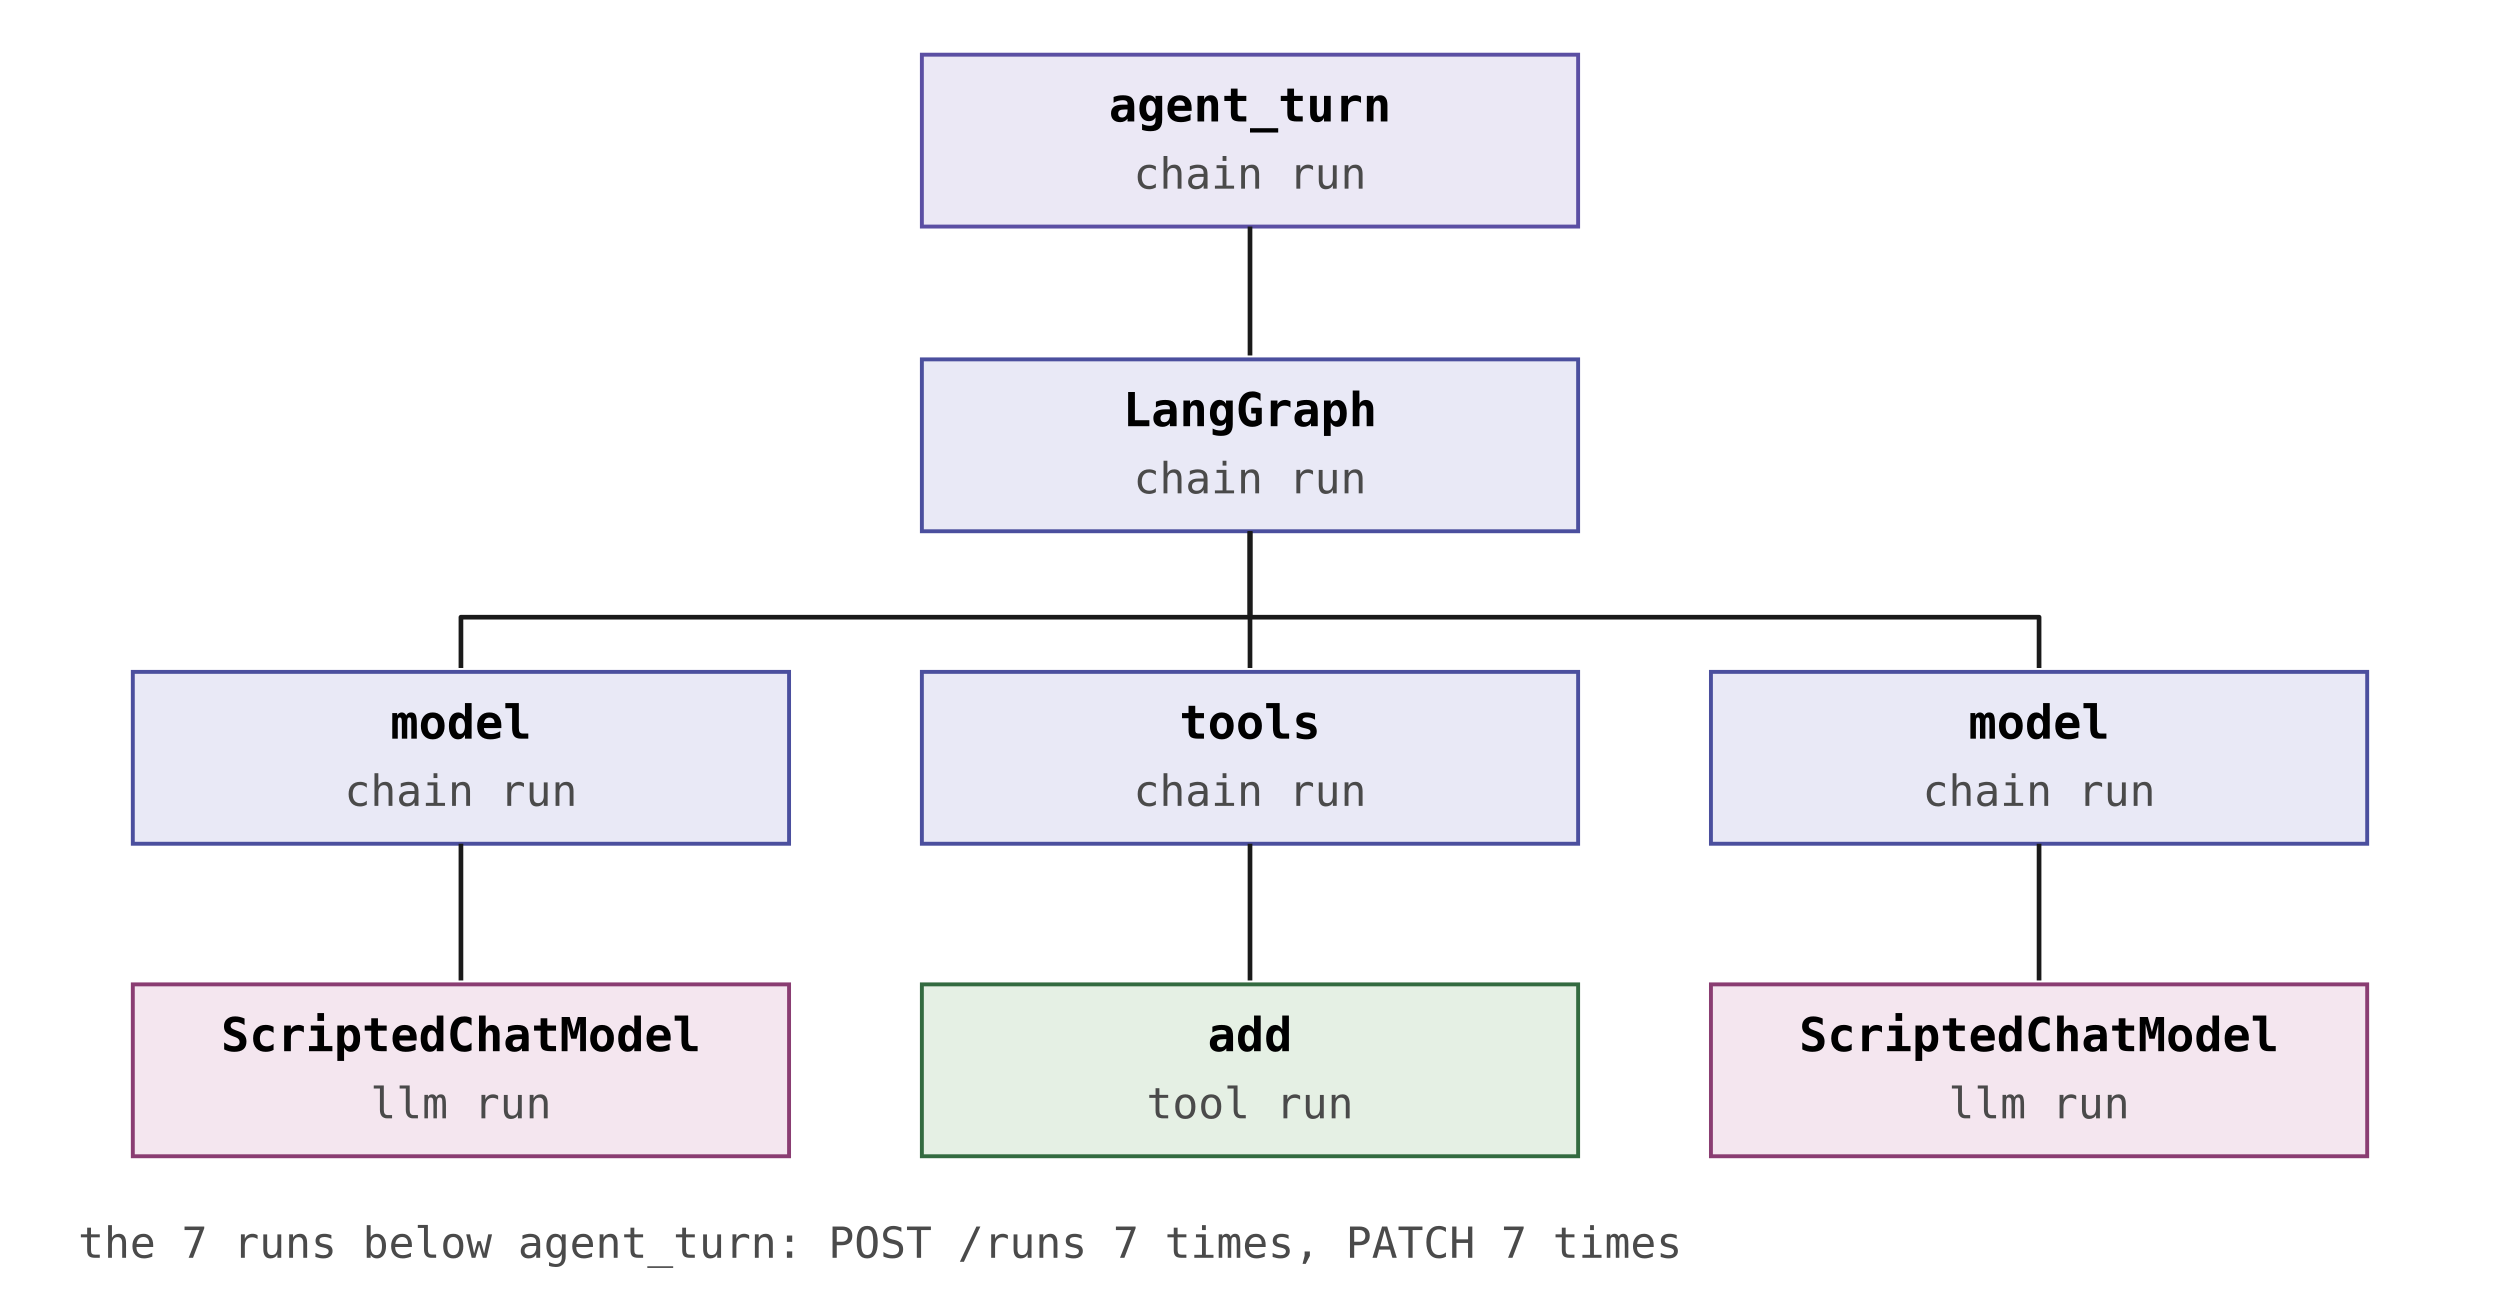
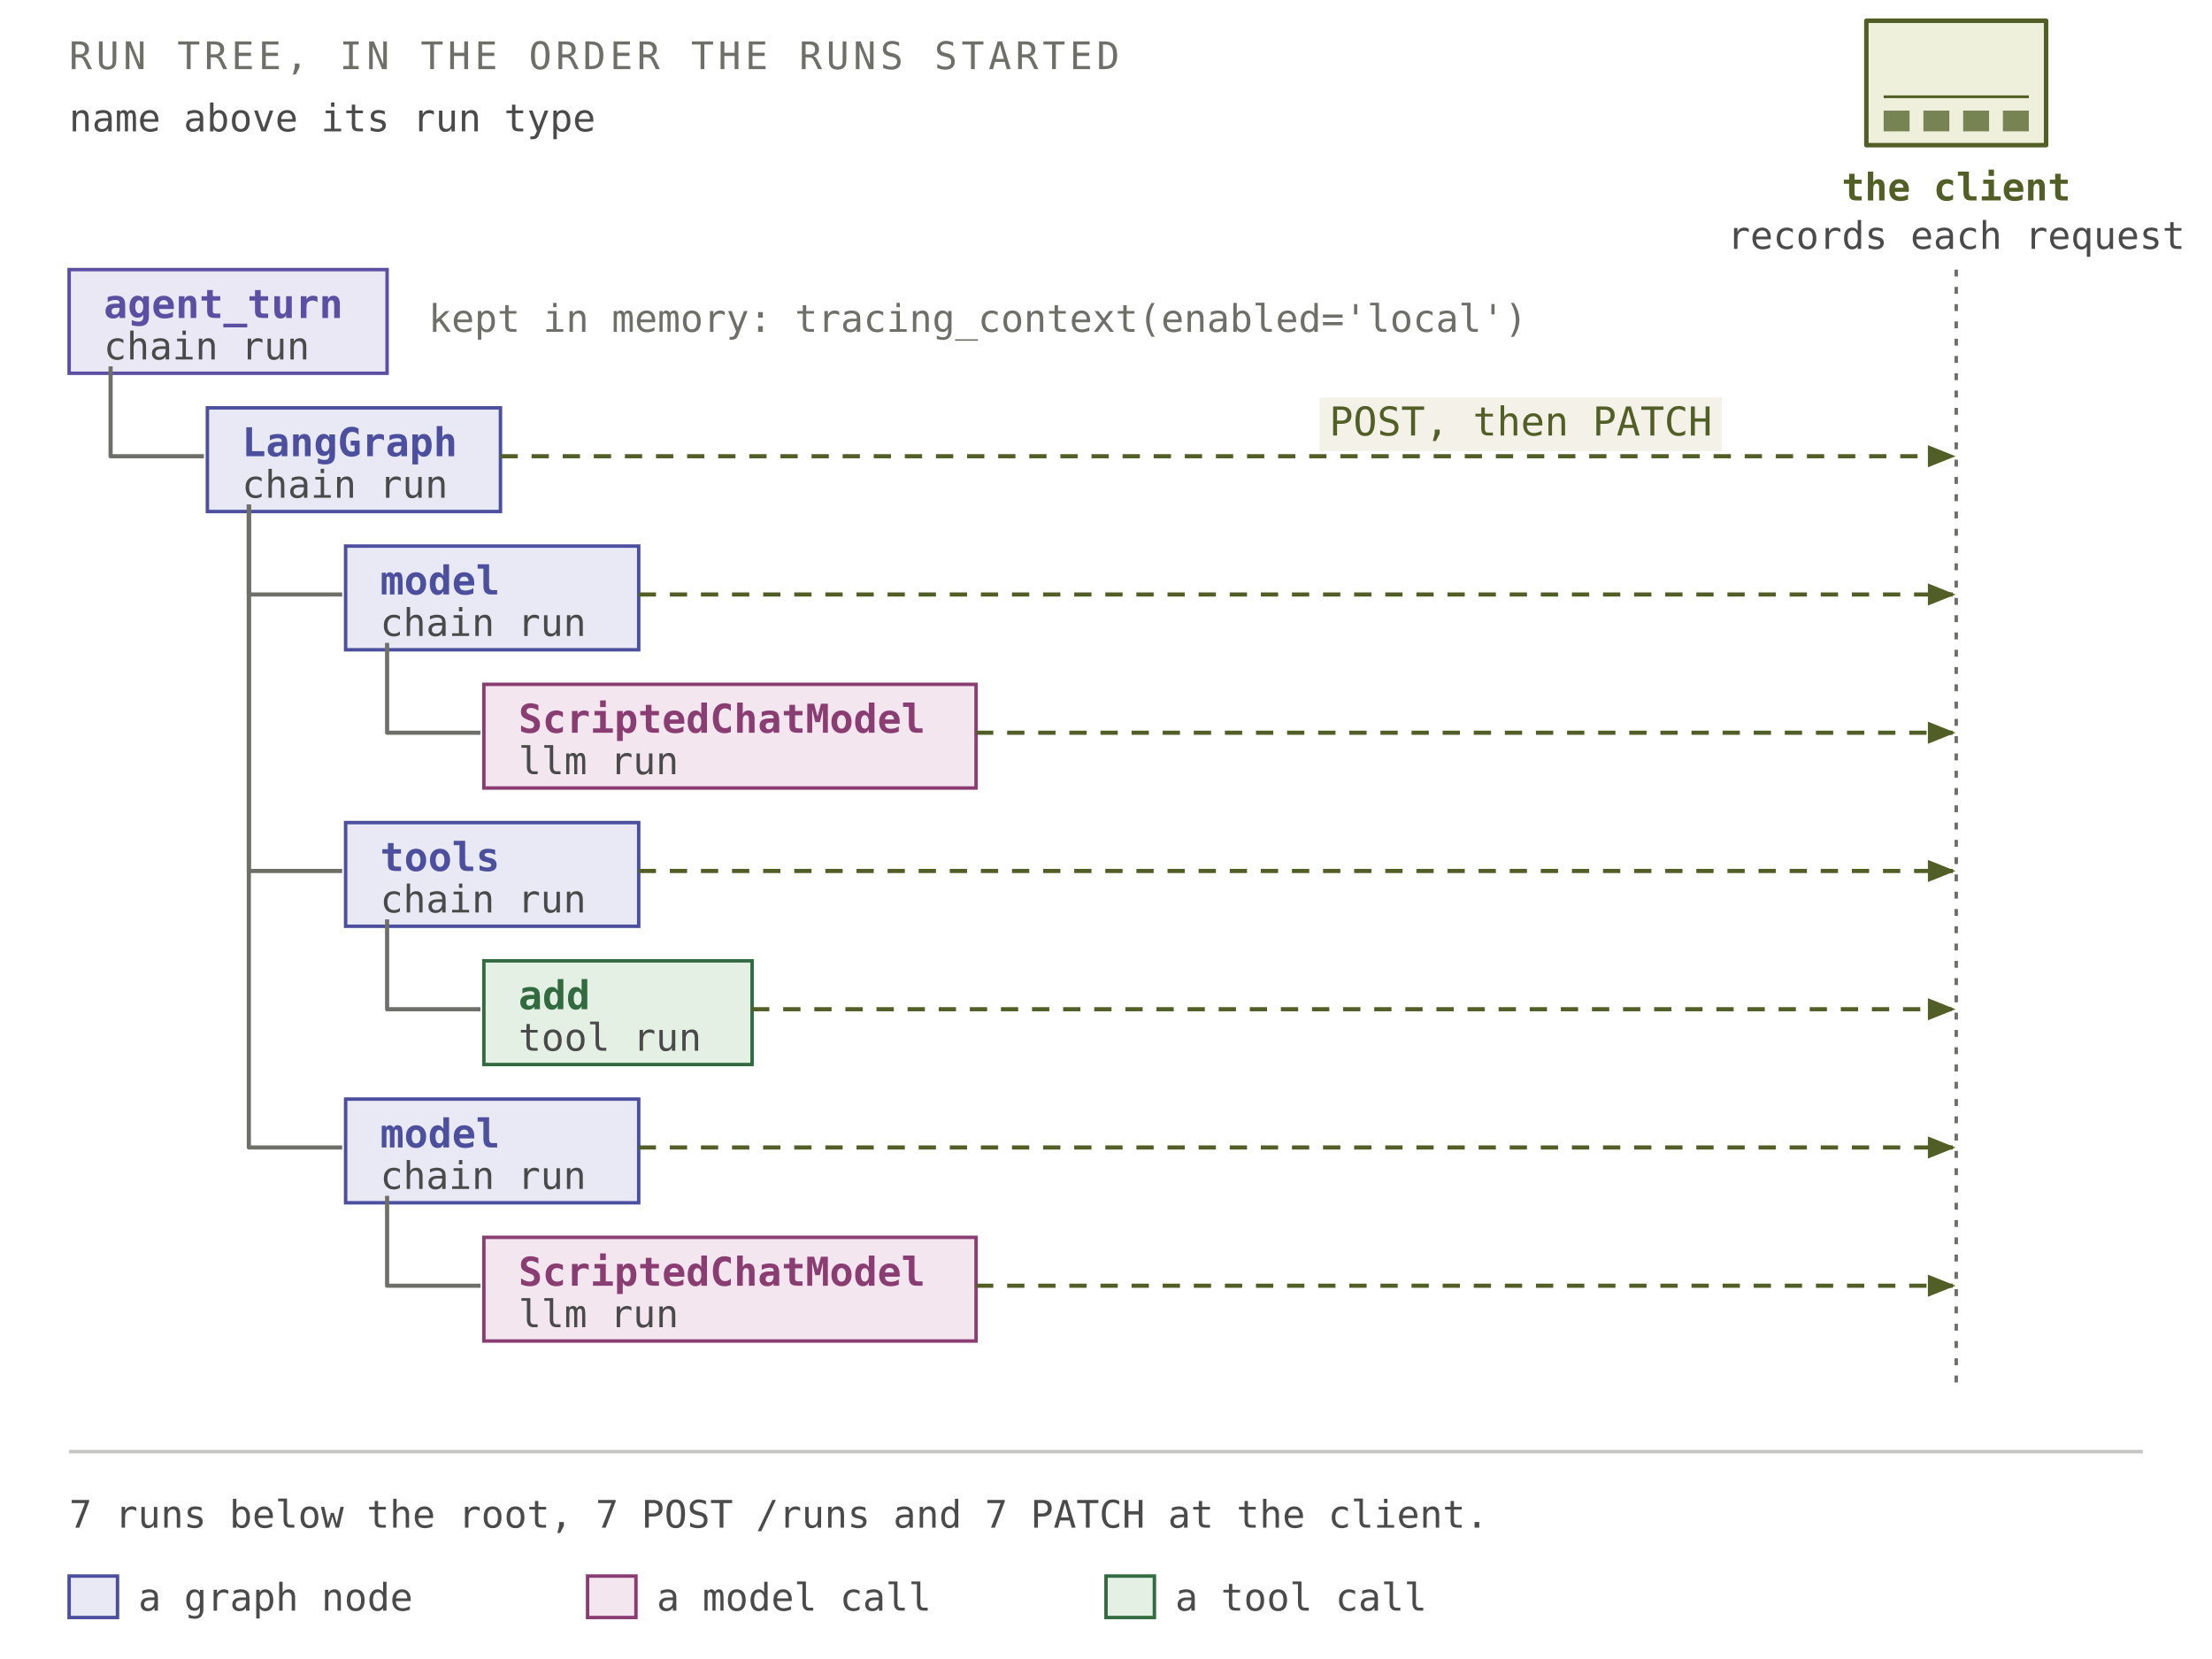
- <svg xmlns="http://www.w3.org/2000/svg" viewBox="0 0 640 330" role="img" aria-labelledby="fig-1-2b-title fig-1-2b-desc" font-family="JetBrains Mono, ui-monospace, monospace">
-   <rect x="236" y="14" width="168" height="44" fill="var(--m-violet-fill, #ebe8f5)" stroke="var(--m-violet-ink, #5b4fa3)" />
-   <text x="320" y="31.1" font-size="12" text-anchor="middle" font-weight="700">agent_turn</text>
-   <text x="320" y="48.3" font-size="11" text-anchor="middle" class="m-serif" fill="var(--m-ink-soft, #4a4a4a)">chain run</text>
-   <rect x="236" y="92" width="168" height="44" fill="var(--m-indigo-fill, #e9e9f6)" stroke="var(--m-indigo-ink, #4b4f9e)" />
-   <text x="320" y="109.1" font-size="12" text-anchor="middle" font-weight="700">LangGraph</text>
-   <text x="320" y="126.3" font-size="11" text-anchor="middle" class="m-serif" fill="var(--m-ink-soft, #4a4a4a)">chain run</text>
-   <line x1="320" y1="58" x2="320" y2="91" stroke="var(--m-ink, #1a1a1a)" stroke-width="1.2" />
-   <rect x="34" y="172" width="168" height="44" fill="var(--m-indigo-fill, #e9e9f6)" stroke="var(--m-indigo-ink, #4b4f9e)" />
-   <text x="118" y="189.1" font-size="12" text-anchor="middle" font-weight="700">model</text>
-   <text x="118" y="206.3" font-size="11" text-anchor="middle" class="m-serif" fill="var(--m-ink-soft, #4a4a4a)">chain run</text>
-   <path d="M320 136 L320 158 L118 158 L118 171" fill="none" stroke="var(--m-ink, #1a1a1a)" stroke-width="1.2" stroke-linejoin="round" />
-   <rect x="34" y="252" width="168" height="44" fill="var(--m-plum-fill, #f4e6ef)" stroke="var(--m-plum-ink, #8a3d72)" />
-   <text x="118" y="269.1" font-size="12" text-anchor="middle" font-weight="700">ScriptedChatModel</text>
-   <text x="118" y="286.3" font-size="11" text-anchor="middle" class="m-serif" fill="var(--m-ink-soft, #4a4a4a)">llm run</text>
-   <line x1="118" y1="216" x2="118" y2="251" stroke="var(--m-ink, #1a1a1a)" stroke-width="1.2" />
-   <rect x="236" y="172" width="168" height="44" fill="var(--m-indigo-fill, #e9e9f6)" stroke="var(--m-indigo-ink, #4b4f9e)" />
-   <text x="320" y="189.1" font-size="12" text-anchor="middle" font-weight="700">tools</text>
-   <text x="320" y="206.3" font-size="11" text-anchor="middle" class="m-serif" fill="var(--m-ink-soft, #4a4a4a)">chain run</text>
-   <path d="M320 136 L320 158 L320 158 L320 171" fill="none" stroke="var(--m-ink, #1a1a1a)" stroke-width="1.2" stroke-linejoin="round" />
-   <rect x="236" y="252" width="168" height="44" fill="var(--m-green-fill, #e5f0e4)" stroke="var(--m-green-ink, #336b40)" />
-   <text x="320" y="269.1" font-size="12" text-anchor="middle" font-weight="700">add</text>
-   <text x="320" y="286.3" font-size="11" text-anchor="middle" class="m-serif" fill="var(--m-ink-soft, #4a4a4a)">tool run</text>
-   <line x1="320" y1="216" x2="320" y2="251" stroke="var(--m-ink, #1a1a1a)" stroke-width="1.2" />
-   <rect x="438" y="172" width="168" height="44" fill="var(--m-indigo-fill, #e9e9f6)" stroke="var(--m-indigo-ink, #4b4f9e)" />
-   <text x="522" y="189.1" font-size="12" text-anchor="middle" font-weight="700">model</text>
-   <text x="522" y="206.3" font-size="11" text-anchor="middle" class="m-serif" fill="var(--m-ink-soft, #4a4a4a)">chain run</text>
-   <path d="M320 136 L320 158 L522 158 L522 171" fill="none" stroke="var(--m-ink, #1a1a1a)" stroke-width="1.2" stroke-linejoin="round" />
-   <rect x="438" y="252" width="168" height="44" fill="var(--m-plum-fill, #f4e6ef)" stroke="var(--m-plum-ink, #8a3d72)" />
-   <text x="522" y="269.1" font-size="12" text-anchor="middle" font-weight="700">ScriptedChatModel</text>
-   <text x="522" y="286.3" font-size="11" text-anchor="middle" class="m-serif" fill="var(--m-ink-soft, #4a4a4a)">llm run</text>
-   <line x1="522" y1="216" x2="522" y2="251" stroke="var(--m-ink, #1a1a1a)" stroke-width="1.2" />
-   <text x="20" y="322" font-size="11" class="m-serif" fill="var(--m-ink-soft, #4a4a4a)">the 7 runs below agent_turn: POST /runs 7 times, PATCH 7 times</text>
+ <svg xmlns="http://www.w3.org/2000/svg" viewBox="0 0 640 480" role="img" aria-labelledby="fig-1-2b-title fig-1-2b-desc" font-family="JetBrains Mono, ui-monospace, monospace">
+   <defs>
+     <marker id="fig-1-2b-head-olive" viewBox="0 0 10 10" refX="9" refY="5" markerWidth="8" markerHeight="8" markerUnits="userSpaceOnUse" orient="auto-start-reverse">
+       <path d="M0 1 L10 5 L0 9 z" fill="var(--m-olive-ink, #515f26)" />
+     </marker>
+   </defs>
+   <polygon points="540,6 592,6 592,42 540,42" fill="var(--m-panel, #f3f1e8)" />
+   <polygon points="540,6 592,6 592,42 540,42" fill="var(--m-olive-fill, #eef0dc)" stroke="var(--m-olive-ink, #515f26)" stroke-width="1.3" stroke-linejoin="round" />
+   <polygon points="545,32 552.5,32 552.5,38 545,38" fill="var(--m-olive-ink, #515f26)" fill-opacity="0.75" />
+   <polygon points="556.5,32 564,32 564,38 556.5,38" fill="var(--m-olive-ink, #515f26)" fill-opacity="0.75" />
+   <polygon points="568,32 575.5,32 575.5,38 568,38" fill="var(--m-olive-ink, #515f26)" fill-opacity="0.75" />
+   <polygon points="579.5,32 587,32 587,38 579.5,38" fill="var(--m-olive-ink, #515f26)" fill-opacity="0.75" />
+   <path d="M545 28L587 28" fill="none" stroke="var(--m-olive-ink, #515f26)" stroke-width="0.8" stroke-linejoin="round" />
+   <text x="566" y="58" font-size="11" text-anchor="middle" font-weight="700" fill="var(--m-olive-ink, #515f26)">the client</text>
+   <text x="566" y="72" font-size="11" text-anchor="middle" class="m-serif" fill="var(--m-ink-soft, #4a4a4a)">records each request</text>
+   <line x1="566" y1="78" x2="566" y2="402" stroke="var(--m-ink-mute, #6f6f6a)" stroke-width="1" stroke-dasharray="2 3" />
+   <text x="20" y="20" font-size="11" letter-spacing="1.2" fill="var(--m-ink-mute, #6f6f6a)">RUN TREE, IN THE ORDER THE RUNS STARTED</text>
+   <text x="20" y="38" font-size="11" class="m-serif" fill="var(--m-ink-soft, #4a4a4a)">name above its run type</text>
+   <g data-beat="1">
+     <animate attributeName="opacity" values="0;0;1" keyTimes="0;0;1" calcMode="spline" keySplines="0 0 1 1;0.23 1 0.32 1" dur="0.45s" begin="indefinite" fill="freeze" />
+     <animateTransform attributeName="transform" type="translate" values="0 4;0 4;0 0" keyTimes="0;0;1" calcMode="spline" keySplines="0 0 1 1;0.23 1 0.32 1" dur="0.45s" begin="indefinite" fill="freeze" />
+     <rect x="20" y="78" width="92" height="30" fill="var(--m-violet-fill, #ebe8f5)" stroke="var(--m-violet-ink, #5b4fa3)" />
+     <text x="30" y="92" font-size="11.5" font-weight="700" fill="var(--m-violet-ink, #5b4fa3)">agent_turn</text>
+     <text x="30" y="104" font-size="11" class="m-serif" fill="var(--m-ink-soft, #4a4a4a)">chain run</text>
+     <text x="124" y="96" font-size="11" class="m-serif" fill="var(--m-ink-mute, #6f6f6a)">kept in memory: tracing_context(enabled='local')</text>
+   </g>
+   <g data-beat="2">
+     <animate attributeName="opacity" values="0;0;1" keyTimes="0;0.571;1" calcMode="spline" keySplines="0 0 1 1;0.23 1 0.32 1" dur="1.05s" begin="indefinite" fill="freeze" />
+     <animateTransform attributeName="transform" type="translate" values="0 4;0 4;0 0" keyTimes="0;0.571;1" calcMode="spline" keySplines="0 0 1 1;0.23 1 0.32 1" dur="1.05s" begin="indefinite" fill="freeze" />
+     <path d="M32 106 V132 H59" fill="none" stroke="var(--m-ink-mute, #6f6f6a)" stroke-width="1.2" stroke-linejoin="round" />
+     <rect x="60" y="118" width="84.8" height="30" fill="var(--m-indigo-fill, #e9e9f6)" stroke="var(--m-indigo-ink, #4b4f9e)" />
+     <text x="70" y="132" font-size="11.5" font-weight="700" fill="var(--m-indigo-ink, #4b4f9e)">LangGraph</text>
+     <text x="70" y="144" font-size="11" class="m-serif" fill="var(--m-ink-soft, #4a4a4a)">chain run</text>
+     <line x1="144.8" y1="132" x2="565" y2="132" stroke="var(--m-olive-ink, #515f26)" stroke-width="1.2" stroke-dasharray="5 4" marker-end="url(#fig-1-2b-head-olive)" />
+     <circle class="m-packet" r="3.5" fill="var(--m-olive-ink, #515f26)" opacity="0">
+       <animateMotion path="M144.8 132 L565 132" keyPoints="0;0;1;1" keyTimes="0;0.429;0.821;1" calcMode="linear" dur="1.4s" begin="indefinite" fill="freeze" />
+       <animate attributeName="opacity" values="0;0;1;1;0" keyTimes="0;0.429;0.486;0.821;1" dur="1.4s" begin="indefinite" fill="freeze" />
+     </circle>
+     <rect class="m-knock" x="381.8" y="115.03" width="116.4" height="15.5" fill="var(--m-panel, #f3f1e8)" />
+     <text x="440" y="126" font-size="11.5" text-anchor="middle" fill="var(--m-olive-ink, #515f26)">POST, then PATCH</text>
+   </g>
+   <g data-beat="3">
+     <animate attributeName="opacity" values="0;0;1" keyTimes="0;0.727;1" calcMode="spline" keySplines="0 0 1 1;0.23 1 0.32 1" dur="1.65s" begin="indefinite" fill="freeze" />
+     <animateTransform attributeName="transform" type="translate" values="0 4;0 4;0 0" keyTimes="0;0.727;1" calcMode="spline" keySplines="0 0 1 1;0.23 1 0.32 1" dur="1.65s" begin="indefinite" fill="freeze" />
+     <path d="M72 146 V172 H99" fill="none" stroke="var(--m-ink-mute, #6f6f6a)" stroke-width="1.2" stroke-linejoin="round" />
+     <rect x="100" y="158" width="84.8" height="30" fill="var(--m-indigo-fill, #e9e9f6)" stroke="var(--m-indigo-ink, #4b4f9e)" />
+     <text x="110" y="172" font-size="11.5" font-weight="700" fill="var(--m-indigo-ink, #4b4f9e)">model</text>
+     <text x="110" y="184" font-size="11" class="m-serif" fill="var(--m-ink-soft, #4a4a4a)">chain run</text>
+     <line x1="184.8" y1="172" x2="565" y2="172" stroke="var(--m-olive-ink, #515f26)" stroke-width="1.2" stroke-dasharray="5 4" marker-end="url(#fig-1-2b-head-olive)" />
+     <circle class="m-packet" r="3.5" fill="var(--m-olive-ink, #515f26)" opacity="0">
+       <animateMotion path="M184.8 172 L565 172" keyPoints="0;0;1;1" keyTimes="0;0.6;0.875;1" calcMode="linear" dur="2s" begin="indefinite" fill="freeze" />
+       <animate attributeName="opacity" values="0;0;1;1;0" keyTimes="0;0.6;0.64;0.875;1" dur="2s" begin="indefinite" fill="freeze" />
+     </circle>
+   </g>
+   <g data-beat="4">
+     <animate attributeName="opacity" values="0;0;1" keyTimes="0;0.8;1" calcMode="spline" keySplines="0 0 1 1;0.23 1 0.32 1" dur="2.25s" begin="indefinite" fill="freeze" />
+     <animateTransform attributeName="transform" type="translate" values="0 4;0 4;0 0" keyTimes="0;0.8;1" calcMode="spline" keySplines="0 0 1 1;0.23 1 0.32 1" dur="2.25s" begin="indefinite" fill="freeze" />
+     <path d="M112 186 V212 H139" fill="none" stroke="var(--m-ink-mute, #6f6f6a)" stroke-width="1.2" stroke-linejoin="round" />
+     <rect x="140" y="198" width="142.4" height="30" fill="var(--m-plum-fill, #f4e6ef)" stroke="var(--m-plum-ink, #8a3d72)" />
+     <text x="150" y="212" font-size="11.5" font-weight="700" fill="var(--m-plum-ink, #8a3d72)">ScriptedChatModel</text>
+     <text x="150" y="224" font-size="11" class="m-serif" fill="var(--m-ink-soft, #4a4a4a)">llm run</text>
+     <line x1="282.4" y1="212" x2="565" y2="212" stroke="var(--m-olive-ink, #515f26)" stroke-width="1.2" stroke-dasharray="5 4" marker-end="url(#fig-1-2b-head-olive)" />
+     <circle class="m-packet" r="3.5" fill="var(--m-olive-ink, #515f26)" opacity="0">
+       <animateMotion path="M282.4 212 L565 212" keyPoints="0;0;1;1" keyTimes="0;0.692;0.904;1" calcMode="linear" dur="2.6s" begin="indefinite" fill="freeze" />
+       <animate attributeName="opacity" values="0;0;1;1;0" keyTimes="0;0.692;0.723;0.904;1" dur="2.6s" begin="indefinite" fill="freeze" />
+     </circle>
+   </g>
+   <g data-beat="5">
+     <animate attributeName="opacity" values="0;0;1" keyTimes="0;0.842;1" calcMode="spline" keySplines="0 0 1 1;0.23 1 0.32 1" dur="2.85s" begin="indefinite" fill="freeze" />
+     <animateTransform attributeName="transform" type="translate" values="0 4;0 4;0 0" keyTimes="0;0.842;1" calcMode="spline" keySplines="0 0 1 1;0.23 1 0.32 1" dur="2.85s" begin="indefinite" fill="freeze" />
+     <path d="M72 146 V252 H99" fill="none" stroke="var(--m-ink-mute, #6f6f6a)" stroke-width="1.2" stroke-linejoin="round" />
+     <rect x="100" y="238" width="84.8" height="30" fill="var(--m-indigo-fill, #e9e9f6)" stroke="var(--m-indigo-ink, #4b4f9e)" />
+     <text x="110" y="252" font-size="11.5" font-weight="700" fill="var(--m-indigo-ink, #4b4f9e)">tools</text>
+     <text x="110" y="264" font-size="11" class="m-serif" fill="var(--m-ink-soft, #4a4a4a)">chain run</text>
+     <line x1="184.8" y1="252" x2="565" y2="252" stroke="var(--m-olive-ink, #515f26)" stroke-width="1.2" stroke-dasharray="5 4" marker-end="url(#fig-1-2b-head-olive)" />
+     <circle class="m-packet" r="3.5" fill="var(--m-olive-ink, #515f26)" opacity="0">
+       <animateMotion path="M184.8 252 L565 252" keyPoints="0;0;1;1" keyTimes="0;0.75;0.922;1" calcMode="linear" dur="3.2s" begin="indefinite" fill="freeze" />
+       <animate attributeName="opacity" values="0;0;1;1;0" keyTimes="0;0.75;0.775;0.922;1" dur="3.2s" begin="indefinite" fill="freeze" />
+     </circle>
+   </g>
+   <g data-beat="6">
+     <animate attributeName="opacity" values="0;0;1" keyTimes="0;0.87;1" calcMode="spline" keySplines="0 0 1 1;0.23 1 0.32 1" dur="3.45s" begin="indefinite" fill="freeze" />
+     <animateTransform attributeName="transform" type="translate" values="0 4;0 4;0 0" keyTimes="0;0.87;1" calcMode="spline" keySplines="0 0 1 1;0.23 1 0.32 1" dur="3.45s" begin="indefinite" fill="freeze" />
+     <path d="M112 266 V292 H139" fill="none" stroke="var(--m-ink-mute, #6f6f6a)" stroke-width="1.2" stroke-linejoin="round" />
+     <rect x="140" y="278" width="77.6" height="30" fill="var(--m-green-fill, #e5f0e4)" stroke="var(--m-green-ink, #336b40)" />
+     <text x="150" y="292" font-size="11.5" font-weight="700" fill="var(--m-green-ink, #336b40)">add</text>
+     <text x="150" y="304" font-size="11" class="m-serif" fill="var(--m-ink-soft, #4a4a4a)">tool run</text>
+     <line x1="217.6" y1="292" x2="565" y2="292" stroke="var(--m-olive-ink, #515f26)" stroke-width="1.2" stroke-dasharray="5 4" marker-end="url(#fig-1-2b-head-olive)" />
+     <circle class="m-packet" r="3.5" fill="var(--m-olive-ink, #515f26)" opacity="0">
+       <animateMotion path="M217.6 292 L565 292" keyPoints="0;0;1;1" keyTimes="0;0.789;0.934;1" calcMode="linear" dur="3.8s" begin="indefinite" fill="freeze" />
+       <animate attributeName="opacity" values="0;0;1;1;0" keyTimes="0;0.789;0.811;0.934;1" dur="3.8s" begin="indefinite" fill="freeze" />
+     </circle>
+   </g>
+   <g data-beat="7">
+     <animate attributeName="opacity" values="0;0;1" keyTimes="0;0.889;1" calcMode="spline" keySplines="0 0 1 1;0.23 1 0.32 1" dur="4.05s" begin="indefinite" fill="freeze" />
+     <animateTransform attributeName="transform" type="translate" values="0 4;0 4;0 0" keyTimes="0;0.889;1" calcMode="spline" keySplines="0 0 1 1;0.23 1 0.32 1" dur="4.05s" begin="indefinite" fill="freeze" />
+     <path d="M72 146 V332 H99" fill="none" stroke="var(--m-ink-mute, #6f6f6a)" stroke-width="1.2" stroke-linejoin="round" />
+     <rect x="100" y="318" width="84.8" height="30" fill="var(--m-indigo-fill, #e9e9f6)" stroke="var(--m-indigo-ink, #4b4f9e)" />
+     <text x="110" y="332" font-size="11.5" font-weight="700" fill="var(--m-indigo-ink, #4b4f9e)">model</text>
+     <text x="110" y="344" font-size="11" class="m-serif" fill="var(--m-ink-soft, #4a4a4a)">chain run</text>
+     <line x1="184.8" y1="332" x2="565" y2="332" stroke="var(--m-olive-ink, #515f26)" stroke-width="1.2" stroke-dasharray="5 4" marker-end="url(#fig-1-2b-head-olive)" />
+     <circle class="m-packet" r="3.5" fill="var(--m-olive-ink, #515f26)" opacity="0">
+       <animateMotion path="M184.8 332 L565 332" keyPoints="0;0;1;1" keyTimes="0;0.818;0.943;1" calcMode="linear" dur="4.4s" begin="indefinite" fill="freeze" />
+       <animate attributeName="opacity" values="0;0;1;1;0" keyTimes="0;0.818;0.836;0.943;1" dur="4.4s" begin="indefinite" fill="freeze" />
+     </circle>
+   </g>
+   <g data-beat="8">
+     <animate attributeName="opacity" values="0;0;1" keyTimes="0;0.903;1" calcMode="spline" keySplines="0 0 1 1;0.23 1 0.32 1" dur="4.65s" begin="indefinite" fill="freeze" />
+     <animateTransform attributeName="transform" type="translate" values="0 4;0 4;0 0" keyTimes="0;0.903;1" calcMode="spline" keySplines="0 0 1 1;0.23 1 0.32 1" dur="4.65s" begin="indefinite" fill="freeze" />
+     <path d="M112 346 V372 H139" fill="none" stroke="var(--m-ink-mute, #6f6f6a)" stroke-width="1.2" stroke-linejoin="round" />
+     <rect x="140" y="358" width="142.4" height="30" fill="var(--m-plum-fill, #f4e6ef)" stroke="var(--m-plum-ink, #8a3d72)" />
+     <text x="150" y="372" font-size="11.5" font-weight="700" fill="var(--m-plum-ink, #8a3d72)">ScriptedChatModel</text>
+     <text x="150" y="384" font-size="11" class="m-serif" fill="var(--m-ink-soft, #4a4a4a)">llm run</text>
+     <line x1="282.4" y1="372" x2="565" y2="372" stroke="var(--m-olive-ink, #515f26)" stroke-width="1.2" stroke-dasharray="5 4" marker-end="url(#fig-1-2b-head-olive)" />
+     <circle class="m-packet" r="3.5" fill="var(--m-olive-ink, #515f26)" opacity="0">
+       <animateMotion path="M282.4 372 L565 372" keyPoints="0;0;1;1" keyTimes="0;0.84;0.95;1" calcMode="linear" dur="5s" begin="indefinite" fill="freeze" />
+       <animate attributeName="opacity" values="0;0;1;1;0" keyTimes="0;0.84;0.856;0.95;1" dur="5s" begin="indefinite" fill="freeze" />
+     </circle>
+   </g>
+   <line x1="20" y1="420" x2="620" y2="420" stroke="var(--m-ink-mute, #6f6f6a)" stroke-width="1" stroke-opacity="0.4" />
+   <text x="20" y="442" font-size="11" class="m-serif" fill="var(--m-ink-soft, #4a4a4a)">7 runs below the root, 7 POST /runs and 7 PATCH at the client.</text>
+   <rect x="20" y="456" width="14" height="12" fill="var(--m-indigo-fill, #e9e9f6)" stroke="var(--m-indigo-ink, #4b4f9e)" />
+   <text x="40" y="466" font-size="11" class="m-serif" fill="var(--m-ink-soft, #4a4a4a)">a graph node</text>
+   <rect x="170" y="456" width="14" height="12" fill="var(--m-plum-fill, #f4e6ef)" stroke="var(--m-plum-ink, #8a3d72)" />
+   <text x="190" y="466" font-size="11" class="m-serif" fill="var(--m-ink-soft, #4a4a4a)">a model call</text>
+   <rect x="320" y="456" width="14" height="12" fill="var(--m-green-fill, #e5f0e4)" stroke="var(--m-green-ink, #336b40)" />
+   <text x="340" y="466" font-size="11" class="m-serif" fill="var(--m-ink-soft, #4a4a4a)">a tool call</text>
</svg>
